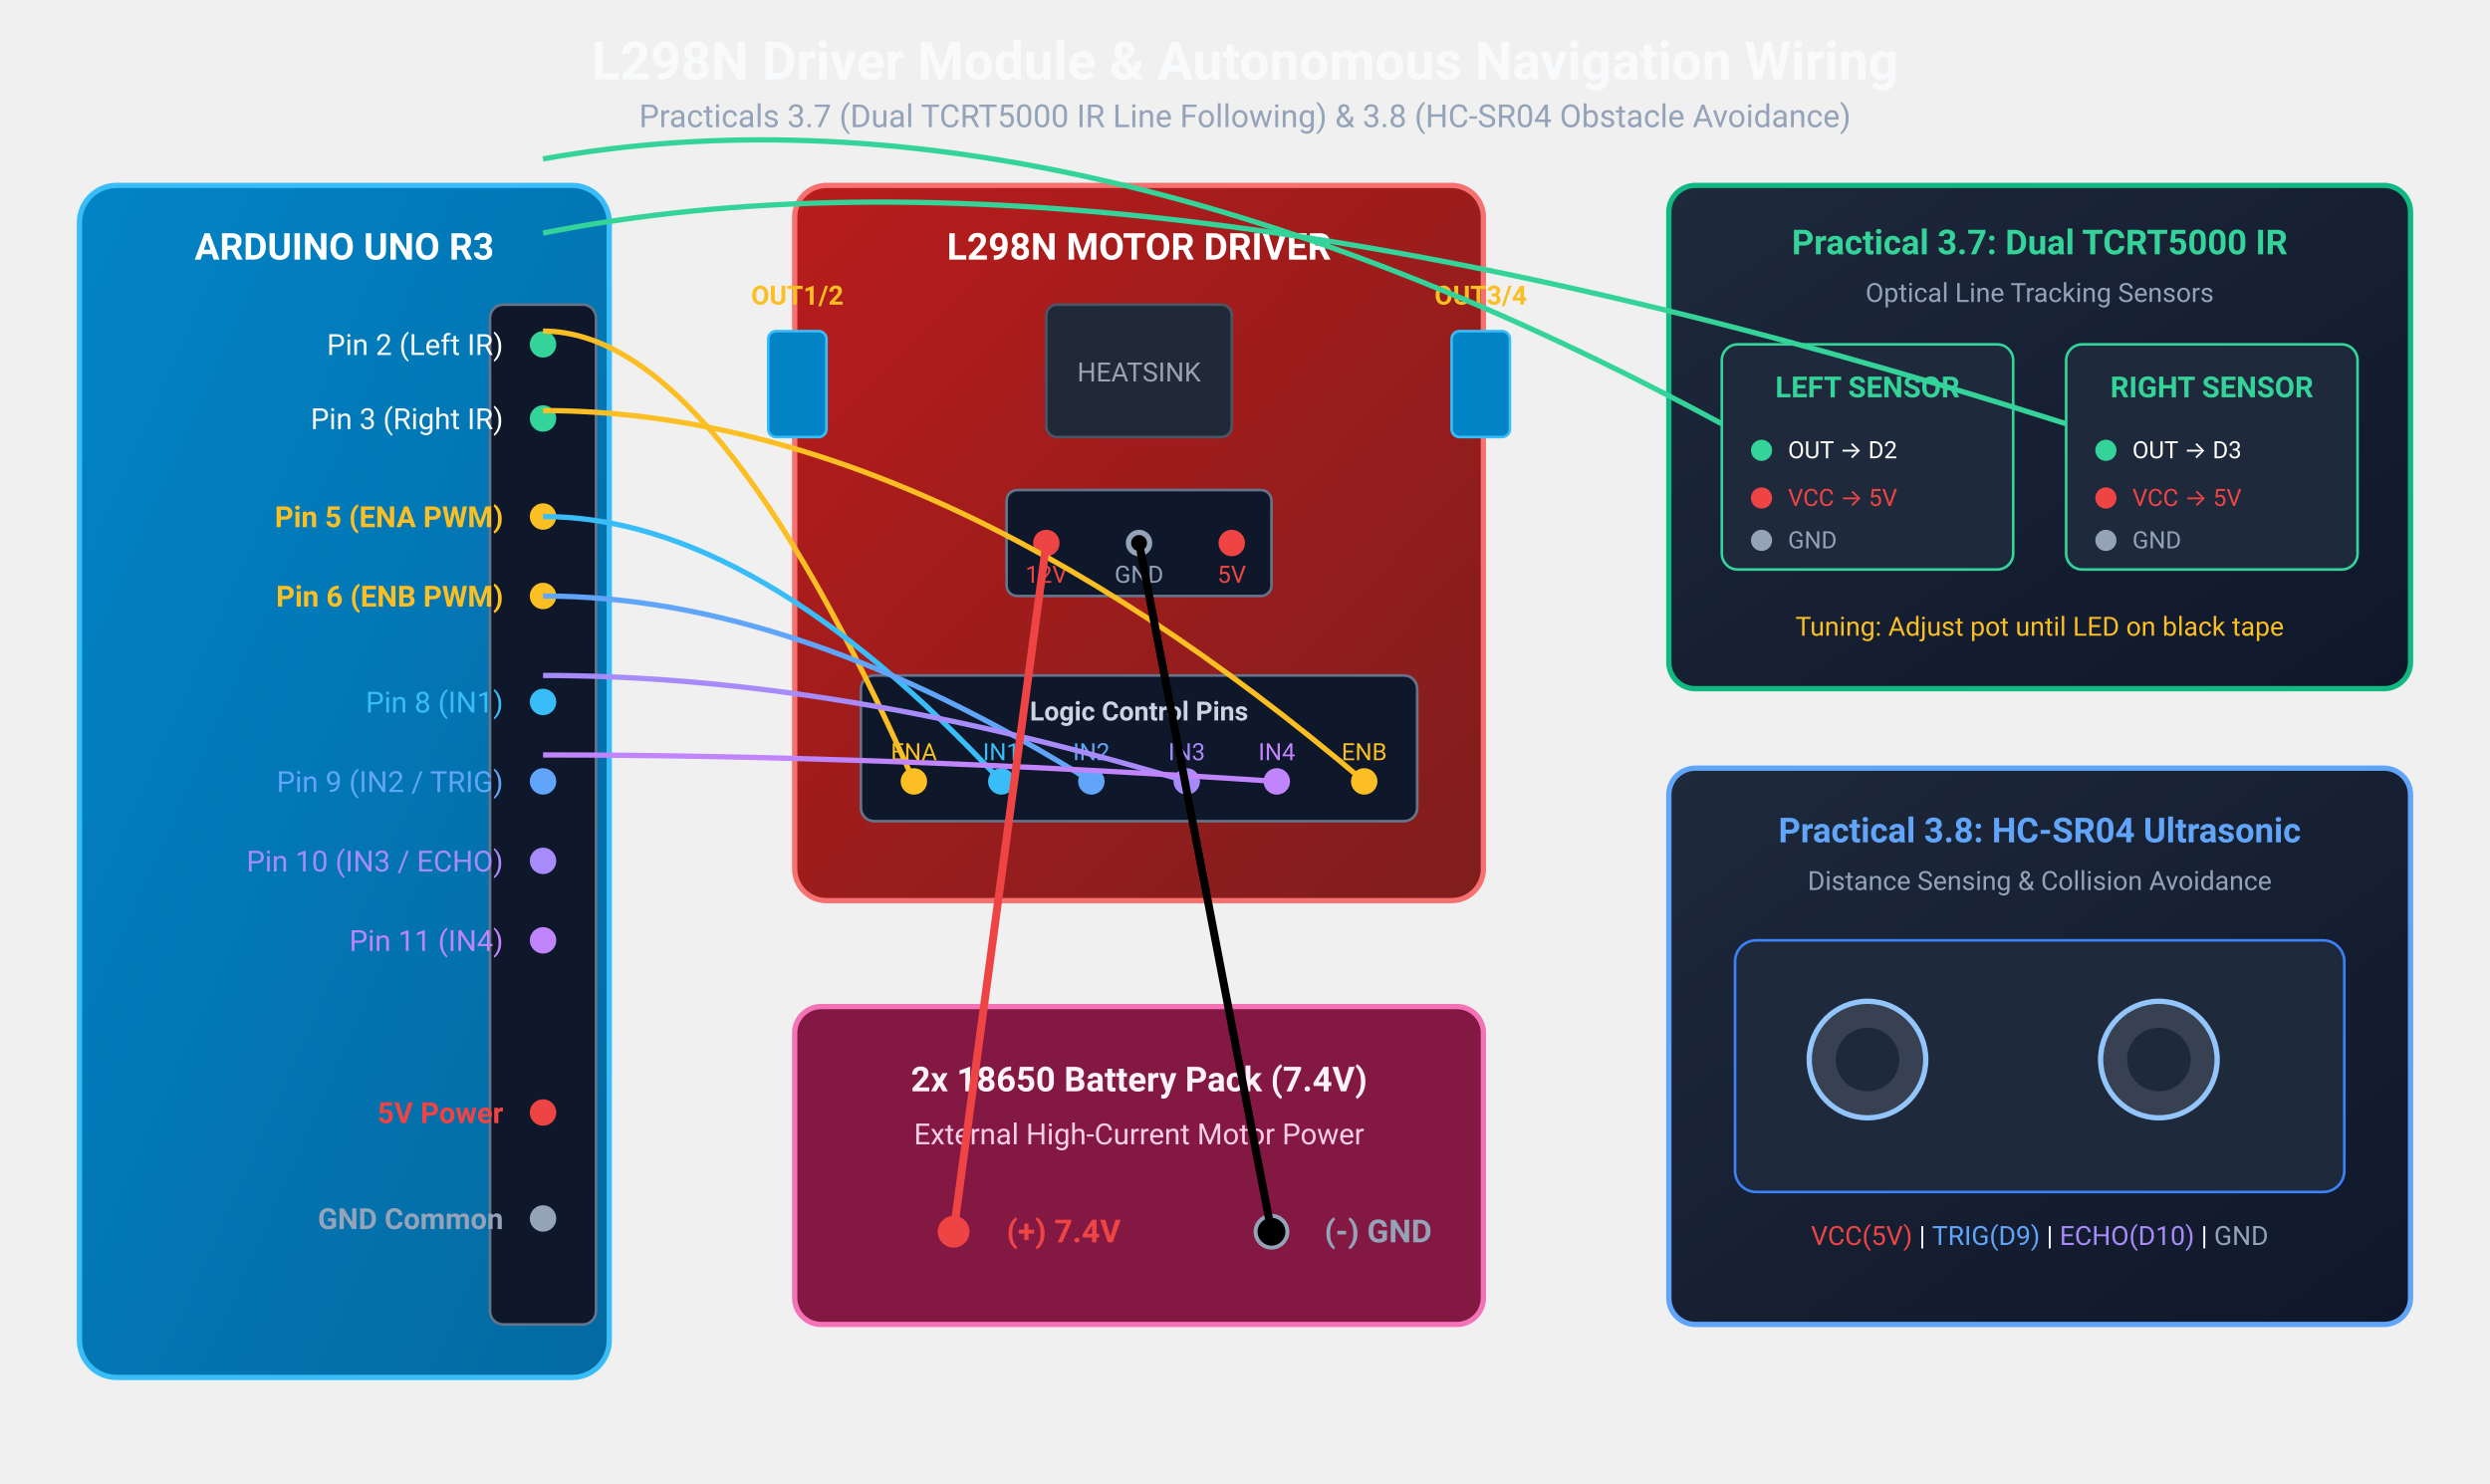
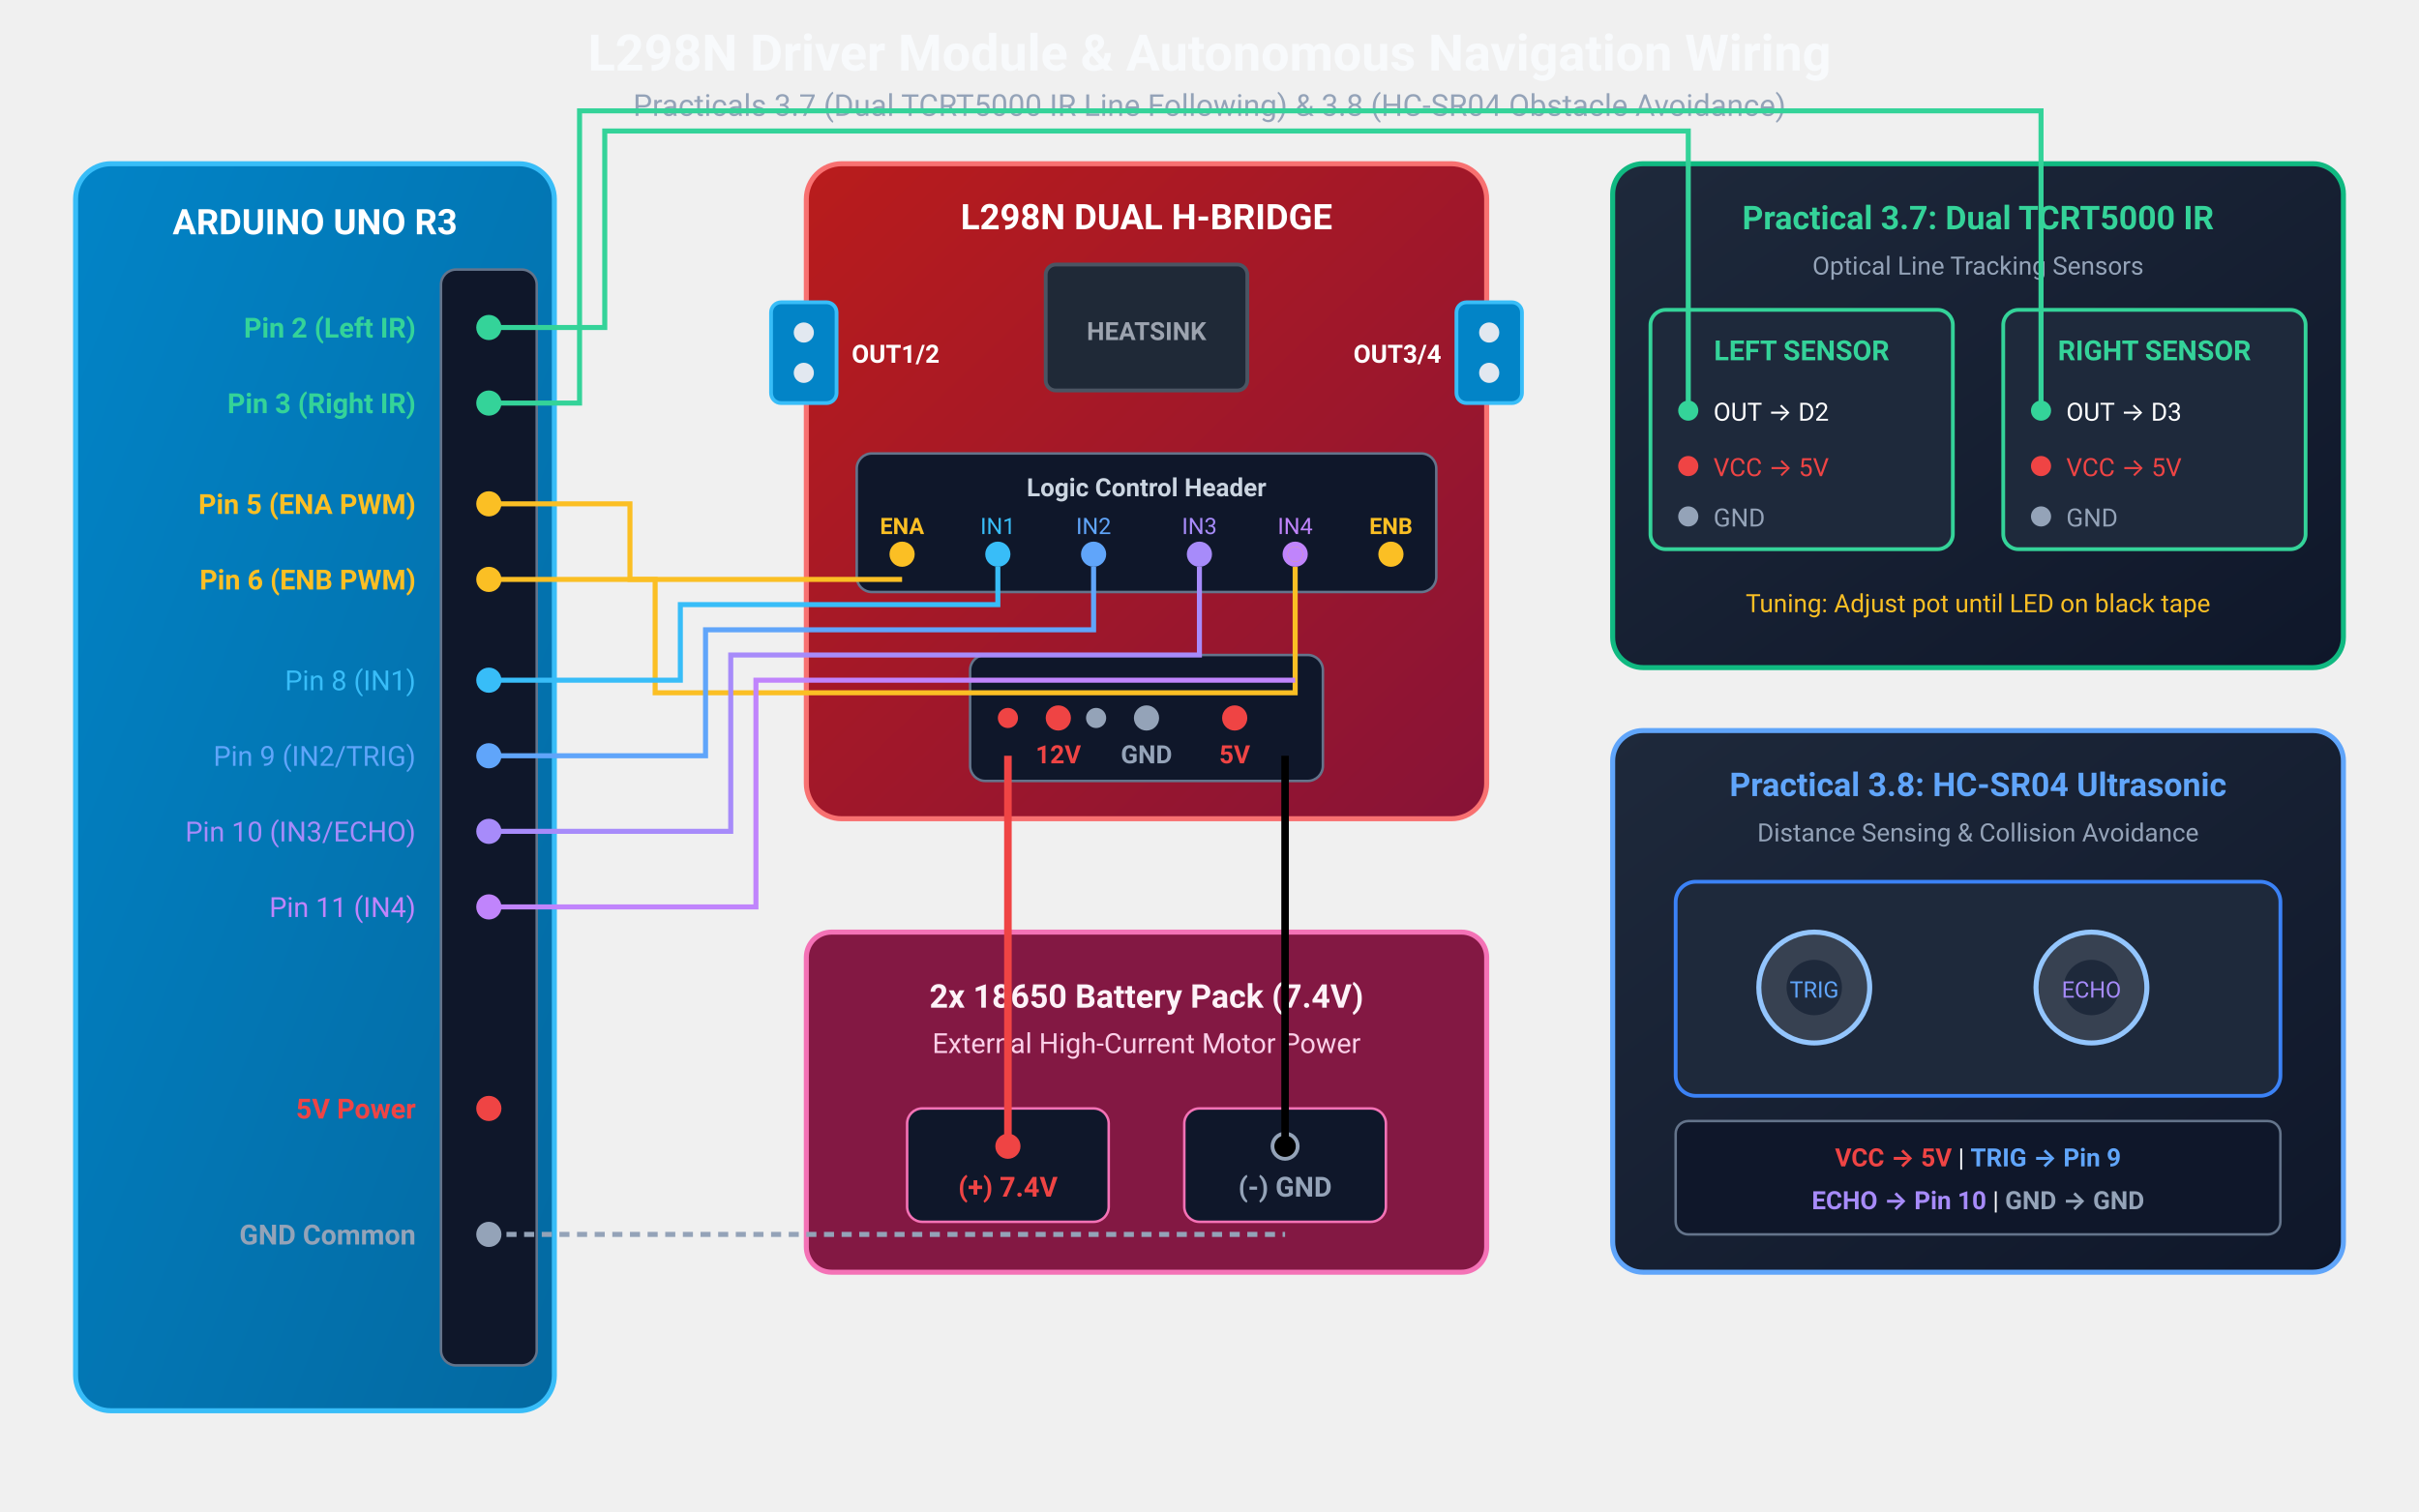
- <svg xmlns="http://www.w3.org/2000/svg" viewBox="0 0 940 560" width="100%" height="100%" style="background:#0b1120;font-family:system-ui,-apple-system,BlinkMacSystemFont,'Segoe UI',Roboto,sans-serif;">
+ <svg xmlns="http://www.w3.org/2000/svg" viewBox="0 0 960 600" width="100%" height="100%" style="background:#0b1120;font-family:system-ui,-apple-system,BlinkMacSystemFont,'Segoe UI',Roboto,sans-serif;">
  <defs>
    <linearGradient id="unoBlue" x1="0%" y1="0%" x2="100%" y2="100%">
      <stop offset="0%" stop-color="#0284c7" />
      <stop offset="100%" stop-color="#0369a1" />
    </linearGradient>
    <linearGradient id="l298nRed" x1="0%" y1="0%" x2="100%" y2="100%">
      <stop offset="0%" stop-color="#b91c1c" />
-       <stop offset="100%" stop-color="#7f1d1d" />
+       <stop offset="100%" stop-color="#881337" />
    </linearGradient>
-     <linearGradient id="cardGrad" x1="0%" y1="0%" x2="100%" y2="100%">
+     <linearGradient id="cardBg" x1="0%" y1="0%" x2="100%" y2="100%">
      <stop offset="0%" stop-color="#1e293b" />
      <stop offset="100%" stop-color="#0f172a" />
    </linearGradient>
+     <linearGradient id="motorYel" x1="0%" y1="0%" x2="100%" y2="0%">
+       <stop offset="0%" stop-color="#f59e0b" />
+       <stop offset="100%" stop-color="#d97706" />
+     </linearGradient>
  </defs>
-   <text x="470" y="30" fill="#f8fafc" font-size="20" font-weight="bold" text-anchor="middle">L298N Driver Module &amp; Autonomous Navigation Wiring</text>
-   <text x="470" y="48" fill="#94a3b8" font-size="12" text-anchor="middle">Practicals 3.7 (Dual TCRT5000 IR Line Following) &amp; 3.8 (HC-SR04 Obstacle Avoidance)</text>
-   <g transform="translate(30, 70)">
-     <rect x="0" y="0" width="200" height="450" rx="14" fill="url(#unoBlue)" stroke="#38bdf8" stroke-width="2" />
-     <text x="100" y="28" fill="#ffffff" font-size="14" font-weight="bold" text-anchor="middle">ARDUINO UNO R3</text>
-     <rect x="155" y="45" width="40" height="385" rx="5" fill="#0f172a" stroke="#64748b" stroke-width="1" />
-     <g transform="translate(175, 60)">
-       <circle cx="0" cy="0" r="5" fill="#34d399" />
-       <text x="-15" y="4" fill="#f8fafc" font-size="11" text-anchor="end">Pin 2 (Left IR)</text>
-       <circle cx="0" cy="28" r="5" fill="#34d399" />
-       <text x="-15" y="32" fill="#f8fafc" font-size="11" text-anchor="end">Pin 3 (Right IR)</text>
-       <circle cx="0" cy="65" r="5" fill="#fbbf24" />
-       <text x="-15" y="69" fill="#fbbf24" font-size="11" font-weight="bold" text-anchor="end">Pin 5 (ENA PWM)</text>
-       <circle cx="0" cy="95" r="5" fill="#fbbf24" />
-       <text x="-15" y="99" fill="#fbbf24" font-size="11" font-weight="bold" text-anchor="end">Pin 6 (ENB PWM)</text>
-       <circle cx="0" cy="135" r="5" fill="#38bdf8" />
-       <text x="-15" y="139" fill="#38bdf8" font-size="11" text-anchor="end">Pin 8 (IN1)</text>
-       <circle cx="0" cy="165" r="5" fill="#60a5fa" />
-       <text x="-15" y="169" fill="#60a5fa" font-size="11" text-anchor="end">Pin 9 (IN2 / TRIG)</text>
-       <circle cx="0" cy="195" r="5" fill="#a78bfa" />
-       <text x="-15" y="199" fill="#a78bfa" font-size="11" text-anchor="end">Pin 10 (IN3 / ECHO)</text>
-       <circle cx="0" cy="225" r="5" fill="#c084fc" />
-       <text x="-15" y="229" fill="#c084fc" font-size="11" text-anchor="end">Pin 11 (IN4)</text>
-       <circle cx="0" cy="290" r="5" fill="#ef4444" />
-       <text x="-15" y="294" fill="#ef4444" font-size="11" font-weight="bold" text-anchor="end">5V Power</text>
-       <circle cx="0" cy="330" r="5" fill="#94a3b8" />
-       <text x="-15" y="334" fill="#94a3b8" font-size="11" font-weight="bold" text-anchor="end">GND Common</text>
+   <text x="480" y="28" fill="#f8fafc" font-size="20" font-weight="bold" text-anchor="middle">L298N Driver Module &amp; Autonomous Navigation Wiring</text>
+   <text x="480" y="46" fill="#94a3b8" font-size="12" text-anchor="middle">Practicals 3.7 (Dual TCRT5000 IR Line Following) &amp; 3.8 (HC-SR04 Obstacle Avoidance)</text>
+   <g transform="translate(30, 65)">
+     <rect x="0" y="0" width="190" height="495" rx="14" fill="url(#unoBlue)" stroke="#38bdf8" stroke-width="2" />
+     <text x="95" y="28" fill="#ffffff" font-size="14" font-weight="bold" text-anchor="middle">ARDUINO UNO R3</text>
+     <rect x="145" y="42" width="38" height="435" rx="6" fill="#0f172a" stroke="#64748b" stroke-width="1" />
+     <text x="135" y="69" fill="#34d399" font-size="11" font-weight="bold" text-anchor="end">Pin 2 (Left IR)</text>
+     <circle cx="164" cy="65" r="5" fill="#34d399" />
+     <text x="135" y="99" fill="#34d399" font-size="11" font-weight="bold" text-anchor="end">Pin 3 (Right IR)</text>
+     <circle cx="164" cy="95" r="5" fill="#34d399" />
+     <text x="135" y="139" fill="#fbbf24" font-size="11" font-weight="bold" text-anchor="end">Pin 5 (ENA PWM)</text>
+     <circle cx="164" cy="135" r="5" fill="#fbbf24" />
+     <text x="135" y="169" fill="#fbbf24" font-size="11" font-weight="bold" text-anchor="end">Pin 6 (ENB PWM)</text>
+     <circle cx="164" cy="165" r="5" fill="#fbbf24" />
+     <text x="135" y="209" fill="#38bdf8" font-size="11" text-anchor="end">Pin 8 (IN1)</text>
+     <circle cx="164" cy="205" r="5" fill="#38bdf8" />
+     <text x="135" y="239" fill="#60a5fa" font-size="11" text-anchor="end">Pin 9 (IN2/TRIG)</text>
+     <circle cx="164" cy="235" r="5" fill="#60a5fa" />
+     <text x="135" y="269" fill="#a78bfa" font-size="11" text-anchor="end">Pin 10 (IN3/ECHO)</text>
+     <circle cx="164" cy="265" r="5" fill="#a78bfa" />
+     <text x="135" y="299" fill="#c084fc" font-size="11" text-anchor="end">Pin 11 (IN4)</text>
+     <circle cx="164" cy="295" r="5" fill="#c084fc" />
+     <text x="135" y="379" fill="#ef4444" font-size="11" font-weight="bold" text-anchor="end">5V Power</text>
+     <circle cx="164" cy="375" r="5" fill="#ef4444" />
+     <text x="135" y="429" fill="#94a3b8" font-size="11" font-weight="bold" text-anchor="end">GND Common</text>
+     <circle cx="164" cy="425" r="5" fill="#94a3b8" />
+   </g>
+   <g transform="translate(320, 65)">
+     <rect x="0" y="0" width="270" height="260" rx="14" fill="url(#l298nRed)" stroke="#f87171" stroke-width="2" />
+     <text x="135" y="26" fill="#ffffff" font-size="14" font-weight="bold" text-anchor="middle">L298N DUAL H-BRIDGE</text>
+     <rect x="95" y="40" width="80" height="50" rx="4" fill="#1f2937" stroke="#4b5563" stroke-width="1.5" />
+     <text x="135" y="70" fill="#9ca3af" font-size="10" font-weight="bold" text-anchor="middle">HEATSINK</text>
+     <rect x="-14" y="55" width="26" height="40" rx="4" fill="#0284c7" stroke="#38bdf8" stroke-width="1.5" />
+     <circle cx="-1" cy="67" r="4" fill="#e2e8f0" />
+     <circle cx="-1" cy="83" r="4" fill="#e2e8f0" />
+     <text x="18" y="79" fill="#ffffff" font-size="10" font-weight="bold">OUT1/2</text>
+     <rect x="258" y="55" width="26" height="40" rx="4" fill="#0284c7" stroke="#38bdf8" stroke-width="1.5" />
+     <circle cx="271" cy="67" r="4" fill="#e2e8f0" />
+     <circle cx="271" cy="83" r="4" fill="#e2e8f0" />
+     <text x="252" y="79" fill="#ffffff" font-size="10" font-weight="bold" text-anchor="end">OUT3/4</text>
+     <rect x="20" y="115" width="230" height="55" rx="6" fill="#0f172a" stroke="#64748b" stroke-width="1" />
+     <text x="135" y="132" fill="#cbd5e1" font-size="10" font-weight="bold" text-anchor="middle">Logic Control Header</text>
+     <g transform="translate(38, 155)">
+       <circle cx="0" cy="0" r="5" fill="#fbbf24" />
+       <text x="0" y="-8" fill="#fbbf24" font-size="9" font-weight="bold" text-anchor="middle">ENA</text>
+       <circle cx="38" cy="0" r="5" fill="#38bdf8" />
+       <text x="38" y="-8" fill="#38bdf8" font-size="9" text-anchor="middle">IN1</text>
+       <circle cx="76" cy="0" r="5" fill="#60a5fa" />
+       <text x="76" y="-8" fill="#60a5fa" font-size="9" text-anchor="middle">IN2</text>
+       <circle cx="118" cy="0" r="5" fill="#a78bfa" />
+       <text x="118" y="-8" fill="#a78bfa" font-size="9" text-anchor="middle">IN3</text>
+       <circle cx="156" cy="0" r="5" fill="#c084fc" />
+       <text x="156" y="-8" fill="#c084fc" font-size="9" text-anchor="middle">IN4</text>
+       <circle cx="194" cy="0" r="5" fill="#fbbf24" />
+       <text x="194" y="-8" fill="#fbbf24" font-size="9" font-weight="bold" text-anchor="middle">ENB</text>
+     </g>
+     <rect x="65" y="195" width="140" height="50" rx="6" fill="#0f172a" stroke="#64748b" stroke-width="1" />
+     <g transform="translate(85, 220)">
+       <circle cx="15" cy="0" r="5" fill="#ef4444" />
+       <text x="15" y="18" fill="#ef4444" font-size="10" font-weight="bold" text-anchor="middle">12V</text>
+       <circle cx="50" cy="0" r="5" fill="#94a3b8" />
+       <text x="50" y="18" fill="#94a3b8" font-size="10" font-weight="bold" text-anchor="middle">GND</text>
+       <circle cx="85" cy="0" r="5" fill="#ef4444" />
+       <text x="85" y="18" fill="#ef4444" font-size="10" font-weight="bold" text-anchor="middle">5V</text>
    </g>
  </g>
-   <g transform="translate(300, 70)">
-     <rect x="0" y="0" width="260" height="270" rx="12" fill="url(#l298nRed)" stroke="#f87171" stroke-width="2" />
-     <text x="130" y="28" fill="#ffffff" font-size="14" font-weight="bold" text-anchor="middle">L298N MOTOR DRIVER</text>
-     <rect x="95" y="45" width="70" height="50" rx="4" fill="#1f2937" stroke="#4b5563" stroke-width="1" />
-     <text x="130" y="74" fill="#9ca3af" font-size="10" text-anchor="middle">HEATSINK</text>
-     <rect x="-10" y="55" width="22" height="40" rx="3" fill="#0284c7" stroke="#38bdf8" stroke-width="1" />
-     <text x="1" y="45" fill="#fbbf24" font-size="10" font-weight="bold" text-anchor="middle">OUT1/2</text>
-     <rect x="248" y="55" width="22" height="40" rx="3" fill="#0284c7" stroke="#38bdf8" stroke-width="1" />
-     <text x="259" y="45" fill="#fbbf24" font-size="10" font-weight="bold" text-anchor="middle">OUT3/4</text>
-     <rect x="80" y="115" width="100" height="40" rx="4" fill="#0f172a" stroke="#64748b" stroke-width="1" />
-     <circle cx="95" cy="135" r="5" fill="#ef4444" />
-     <text x="95" y="150" fill="#ef4444" font-size="9" text-anchor="middle">12V</text>
-     <circle cx="130" cy="135" r="5" fill="#94a3b8" />
-     <text x="130" y="150" fill="#94a3b8" font-size="9" text-anchor="middle">GND</text>
-     <circle cx="165" cy="135" r="5" fill="#ef4444" />
-     <text x="165" y="150" fill="#ef4444" font-size="9" text-anchor="middle">5V</text>
-     <rect x="25" y="185" width="210" height="55" rx="5" fill="#0f172a" stroke="#64748b" stroke-width="1" />
-     <text x="130" y="202" fill="#cbd5e1" font-size="10" font-weight="bold" text-anchor="middle">Logic Control Pins</text>
-     <circle cx="45" cy="225" r="5" fill="#fbbf24" />
-     <text x="45" y="217" fill="#fbbf24" font-size="9" text-anchor="middle">ENA</text>
-     <circle cx="78" cy="225" r="5" fill="#38bdf8" />
-     <text x="78" y="217" fill="#38bdf8" font-size="9" text-anchor="middle">IN1</text>
-     <circle cx="112" cy="225" r="5" fill="#60a5fa" />
-     <text x="112" y="217" fill="#60a5fa" font-size="9" text-anchor="middle">IN2</text>
-     <circle cx="148" cy="225" r="5" fill="#a78bfa" />
-     <text x="148" y="217" fill="#a78bfa" font-size="9" text-anchor="middle">IN3</text>
-     <circle cx="182" cy="225" r="5" fill="#c084fc" />
-     <text x="182" y="217" fill="#c084fc" font-size="9" text-anchor="middle">IN4</text>
-     <circle cx="215" cy="225" r="5" fill="#fbbf24" />
-     <text x="215" y="217" fill="#fbbf24" font-size="9" text-anchor="middle">ENB</text>
+   <g transform="translate(320, 370)">
+     <rect x="0" y="0" width="270" height="135" rx="10" fill="#831843" stroke="#f472b6" stroke-width="2" />
+     <text x="135" y="30" fill="#fdf2f8" font-size="13" font-weight="bold" text-anchor="middle">2x 18650 Battery Pack (7.4V)</text>
+     <text x="135" y="48" fill="#fbcfe8" font-size="11" text-anchor="middle">External High-Current Motor Power</text>
+     <rect x="40" y="70" width="80" height="45" rx="6" fill="#0f172a" stroke="#f472b6" stroke-width="1" />
+     <circle cx="80" cy="85" r="5" fill="#ef4444" />
+     <text x="80" y="105" fill="#ef4444" font-size="11" font-weight="bold" text-anchor="middle">(+) 7.4V</text>
+     <rect x="150" y="70" width="80" height="45" rx="6" fill="#0f172a" stroke="#f472b6" stroke-width="1" />
+     <circle cx="190" cy="85" r="5" fill="#000000" stroke="#94a3b8" stroke-width="1.5" />
+     <text x="190" y="105" fill="#94a3b8" font-size="11" font-weight="bold" text-anchor="middle">(-) GND</text>
  </g>
-   <g transform="translate(300, 380)">
-     <rect x="0" y="0" width="260" height="120" rx="10" fill="#831843" stroke="#f472b6" stroke-width="2" />
-     <text x="130" y="32" fill="#fdf2f8" font-size="13" font-weight="bold" text-anchor="middle">2x 18650 Battery Pack (7.4V)</text>
-     <text x="130" y="52" fill="#fbcfe8" font-size="11" text-anchor="middle">External High-Current Motor Power</text>
-     <circle cx="60" cy="85" r="6" fill="#ef4444" />
-     <text x="80" y="89" fill="#ef4444" font-size="12" font-weight="bold">(+) 7.4V</text>
-     <circle cx="180" cy="85" r="6" fill="#000000" stroke="#94a3b8" stroke-width="1.5" />
-     <text x="200" y="89" fill="#94a3b8" font-size="12" font-weight="bold">(-) GND</text>
+   <g transform="translate(640, 65)">
+     <rect x="0" y="0" width="290" height="200" rx="12" fill="url(#cardBg)" stroke="#10b981" stroke-width="2" />
+     <text x="145" y="26" fill="#34d399" font-size="13" font-weight="bold" text-anchor="middle">Practical 3.7: Dual TCRT5000 IR</text>
+     <text x="145" y="44" fill="#94a3b8" font-size="10" text-anchor="middle">Optical Line Tracking Sensors</text>
+     <rect x="15" y="58" width="120" height="95" rx="6" fill="#1e293b" stroke="#34d399" stroke-width="1.5" />
+     <text x="75" y="78" fill="#34d399" font-size="11" font-weight="bold" text-anchor="middle">LEFT SENSOR</text>
+     <circle cx="30" cy="98" r="4" fill="#34d399" />
+     <text x="40" y="102" fill="#ffffff" font-size="10">OUT → D2</text>
+     <circle cx="30" cy="120" r="4" fill="#ef4444" />
+     <text x="40" y="124" fill="#ef4444" font-size="10">VCC → 5V</text>
+     <circle cx="30" cy="140" r="4" fill="#94a3b8" />
+     <text x="40" y="144" fill="#94a3b8" font-size="10">GND</text>
+     <rect x="155" y="58" width="120" height="95" rx="6" fill="#1e293b" stroke="#34d399" stroke-width="1.5" />
+     <text x="215" y="78" fill="#34d399" font-size="11" font-weight="bold" text-anchor="middle">RIGHT SENSOR</text>
+     <circle cx="170" cy="98" r="4" fill="#34d399" />
+     <text x="180" y="102" fill="#ffffff" font-size="10">OUT → D3</text>
+     <circle cx="170" cy="120" r="4" fill="#ef4444" />
+     <text x="180" y="124" fill="#ef4444" font-size="10">VCC → 5V</text>
+     <circle cx="170" cy="140" r="4" fill="#94a3b8" />
+     <text x="180" y="144" fill="#94a3b8" font-size="10">GND</text>
+     <text x="145" y="178" fill="#fbbf24" font-size="10" text-anchor="middle">Tuning: Adjust pot until LED on black tape</text>
  </g>
-   <g transform="translate(630, 70)">
-     <rect x="0" y="0" width="280" height="190" rx="10" fill="url(#cardGrad)" stroke="#10b981" stroke-width="2" />
-     <text x="140" y="26" fill="#34d399" font-size="13" font-weight="bold" text-anchor="middle">Practical 3.7: Dual TCRT5000 IR</text>
-     <text x="140" y="44" fill="#94a3b8" font-size="10" text-anchor="middle">Optical Line Tracking Sensors</text>
-     <rect x="20" y="60" width="110" height="85" rx="6" fill="#1e293b" stroke="#34d399" stroke-width="1" />
-     <text x="75" y="80" fill="#34d399" font-size="11" font-weight="bold" text-anchor="middle">LEFT SENSOR</text>
-     <circle cx="35" cy="100" r="4" fill="#34d399" />
-     <text x="45" y="103" fill="#ffffff" font-size="9">OUT → D2</text>
-     <circle cx="35" cy="118" r="4" fill="#ef4444" />
-     <text x="45" y="121" fill="#ef4444" font-size="9">VCC → 5V</text>
-     <circle cx="35" cy="134" r="4" fill="#94a3b8" />
-     <text x="45" y="137" fill="#94a3b8" font-size="9">GND</text>
-     <rect x="150" y="60" width="110" height="85" rx="6" fill="#1e293b" stroke="#34d399" stroke-width="1" />
-     <text x="205" y="80" fill="#34d399" font-size="11" font-weight="bold" text-anchor="middle">RIGHT SENSOR</text>
-     <circle cx="165" cy="100" r="4" fill="#34d399" />
-     <text x="175" y="103" fill="#ffffff" font-size="9">OUT → D3</text>
-     <circle cx="165" cy="118" r="4" fill="#ef4444" />
-     <text x="175" y="121" fill="#ef4444" font-size="9">VCC → 5V</text>
-     <circle cx="165" cy="134" r="4" fill="#94a3b8" />
-     <text x="175" y="137" fill="#94a3b8" font-size="9">GND</text>
-     <text x="140" y="170" fill="#fbbf24" font-size="10" text-anchor="middle">Tuning: Adjust pot until LED on black tape</text>
-   </g>
-   <g transform="translate(630, 290)">
-     <rect x="0" y="0" width="280" height="210" rx="10" fill="url(#cardGrad)" stroke="#60a5fa" stroke-width="2" />
-     <text x="140" y="28" fill="#60a5fa" font-size="13" font-weight="bold" text-anchor="middle">Practical 3.8: HC-SR04 Ultrasonic</text>
-     <text x="140" y="46" fill="#94a3b8" font-size="10" text-anchor="middle">Distance Sensing &amp; Collision Avoidance</text>
-     <rect x="25" y="65" width="230" height="95" rx="8" fill="#1e293b" stroke="#3b82f6" stroke-width="1" />
-     <circle cx="75" cy="110" r="22" fill="#374151" stroke="#93c5fd" stroke-width="2" />
-     <circle cx="75" cy="110" r="12" fill="#1e293b" />
-     <circle cx="185" cy="110" r="22" fill="#374151" stroke="#93c5fd" stroke-width="2" />
-     <circle cx="185" cy="110" r="12" fill="#1e293b" />
-     <text x="140" y="180" fill="#f8fafc" font-size="10" text-anchor="middle">
-       <tspan fill="#ef4444">VCC(5V)</tspan> | 
-       <tspan fill="#60a5fa">TRIG(D9)</tspan> | 
-       <tspan fill="#a78bfa">ECHO(D10)</tspan> | 
-       <tspan fill="#94a3b8">GND</tspan>
+   <g transform="translate(640, 290)">
+     <rect x="0" y="0" width="290" height="215" rx="12" fill="url(#cardBg)" stroke="#60a5fa" stroke-width="2" />
+     <text x="145" y="26" fill="#60a5fa" font-size="13" font-weight="bold" text-anchor="middle">Practical 3.8: HC-SR04 Ultrasonic</text>
+     <text x="145" y="44" fill="#94a3b8" font-size="10" text-anchor="middle">Distance Sensing &amp; Collision Avoidance</text>
+     <rect x="25" y="60" width="240" height="85" rx="8" fill="#1e293b" stroke="#3b82f6" stroke-width="1.5" />
+     <circle cx="80" cy="102" r="22" fill="#374151" stroke="#93c5fd" stroke-width="2" />
+     <circle cx="80" cy="102" r="11" fill="#1e293b" />
+     <text x="80" y="106" fill="#60a5fa" font-size="9" text-anchor="middle">TRIG</text>
+     <circle cx="190" cy="102" r="22" fill="#374151" stroke="#93c5fd" stroke-width="2" />
+     <circle cx="190" cy="102" r="11" fill="#1e293b" />
+     <text x="190" y="106" fill="#a78bfa" font-size="9" text-anchor="middle">ECHO</text>
+     <rect x="25" y="155" width="240" height="45" rx="5" fill="#0f172a" stroke="#64748b" stroke-width="1" />
+     <text x="145" y="173" fill="#f8fafc" font-size="10" text-anchor="middle">
+       <tspan fill="#ef4444" font-weight="bold">VCC → 5V</tspan> | 
+       <tspan fill="#60a5fa" font-weight="bold">TRIG → Pin 9</tspan>
+     </text>
+     <text x="145" y="190" fill="#f8fafc" font-size="10" text-anchor="middle">
+       <tspan fill="#a78bfa" font-weight="bold">ECHO → Pin 10</tspan> | 
+       <tspan fill="#94a3b8" font-weight="bold">GND → GND</tspan>
    </text>
  </g>
-   <path d="M 205 125 Q 270 125 345 295" fill="none" stroke="#fbbf24" stroke-width="2" />
-   <path d="M 205 195 Q 285 195 378 295" fill="none" stroke="#38bdf8" stroke-width="2" />
-   <path d="M 205 225 Q 300 225 412 295" fill="none" stroke="#60a5fa" stroke-width="2" />
-   <path d="M 205 255 Q 315 255 448 295" fill="none" stroke="#a78bfa" stroke-width="2" />
-   <path d="M 205 285 Q 330 285 482 295" fill="none" stroke="#c084fc" stroke-width="2" />
-   <path d="M 205 155 Q 350 155 515 295" fill="none" stroke="#fbbf24" stroke-width="2" />
-   <path d="M 360 465 L 395 205" fill="none" stroke="#ef4444" stroke-width="3" />
-   <path d="M 480 465 L 430 205" fill="none" stroke="#000000" stroke-width="3" />
-   <circle cx="395" cy="205" r="3" fill="#ef4444" />
-   <circle cx="430" cy="205" r="3" fill="#000000" />
-   <path d="M 205 60 Q 400 25 650 160" fill="none" stroke="#34d399" stroke-width="2" />
-   <path d="M 205 88 Q 420 45 780 160" fill="none" stroke="#34d399" stroke-width="2" />
+   <path d="M 194 200 H 250 V 230 H 358" fill="none" stroke="#fbbf24" stroke-width="2" />
+   <circle cx="358" cy="220" r="3" fill="#fbbf24" />
+   <path d="M 194 230 H 260 V 275 H 514 V 225" fill="none" stroke="#fbbf24" stroke-width="2" />
+   <circle cx="514" cy="220" r="3" fill="#fbbf24" />
+   <path d="M 194 270 H 270 V 240 H 396 V 225" fill="none" stroke="#38bdf8" stroke-width="2" />
+   <circle cx="396" cy="220" r="3" fill="#38bdf8" />
+   <path d="M 194 300 H 280 V 250 H 434 V 225" fill="none" stroke="#60a5fa" stroke-width="2" />
+   <circle cx="434" cy="220" r="3" fill="#60a5fa" />
+   <path d="M 194 330 H 290 V 260 H 476 V 225" fill="none" stroke="#a78bfa" stroke-width="2" />
+   <circle cx="476" cy="220" r="3" fill="#a78bfa" />
+   <path d="M 194 360 H 300 V 270 H 514" fill="none" stroke="#c084fc" stroke-width="2" />
+   <circle cx="514" cy="220" r="3" fill="#c084fc" />
+   <path d="M 400 455 V 300" fill="none" stroke="#ef4444" stroke-width="3" />
+   <circle cx="400" cy="455" r="4" fill="#ef4444" />
+   <circle cx="400" cy="285" r="4" fill="#ef4444" />
+   <path d="M 510 455 V 300" fill="none" stroke="#000000" stroke-width="3" />
+   <circle cx="510" cy="455" r="4" fill="#000000" />
+   <circle cx="435" cy="285" r="4" fill="#94a3b8" />
+   <path d="M 194 490 H 510" fill="none" stroke="#94a3b8" stroke-width="2" stroke-dasharray="4,3" />
+   <path d="M 194 130 H 240 V 52 H 670 V 163" fill="none" stroke="#34d399" stroke-width="2" />
+   <circle cx="194" cy="130" r="3" fill="#34d399" />
+   <circle cx="670" cy="163" r="3" fill="#34d399" />
+   <path d="M 194 160 H 230 V 44 H 810 V 163" fill="none" stroke="#34d399" stroke-width="2" />
+   <circle cx="194" cy="160" r="3" fill="#34d399" />
+   <circle cx="810" cy="163" r="3" fill="#34d399" />
</svg>
